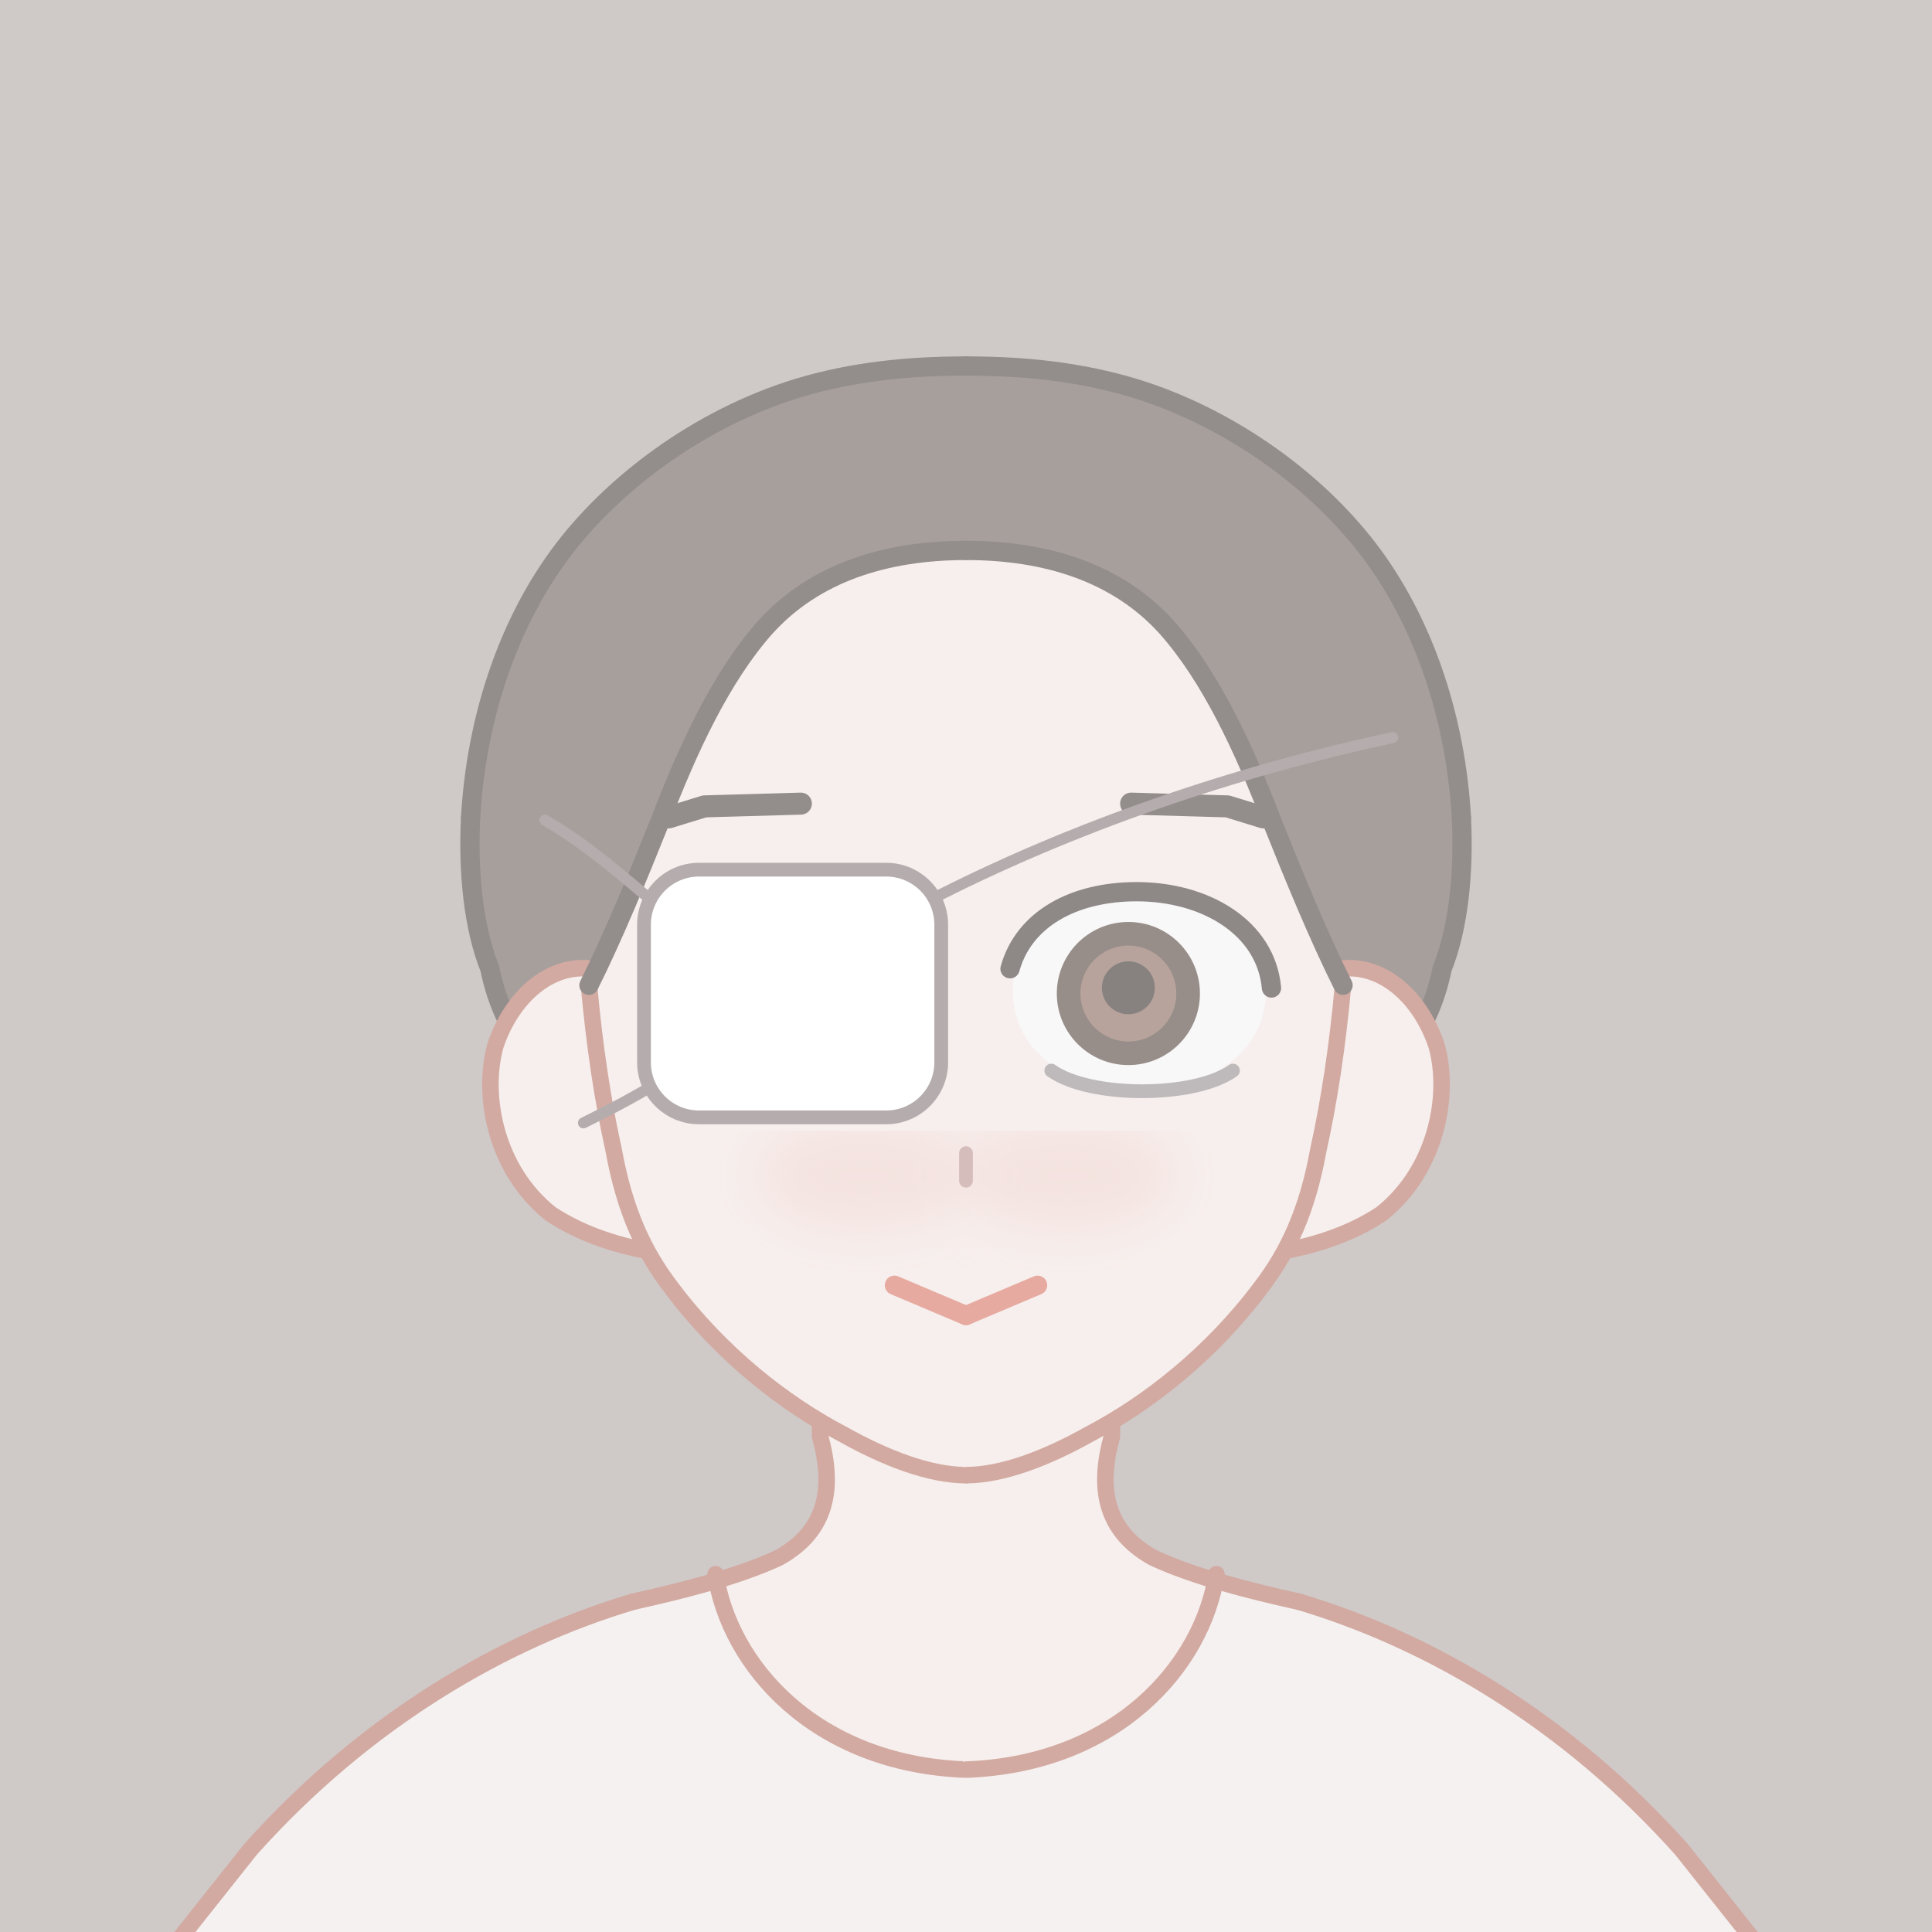
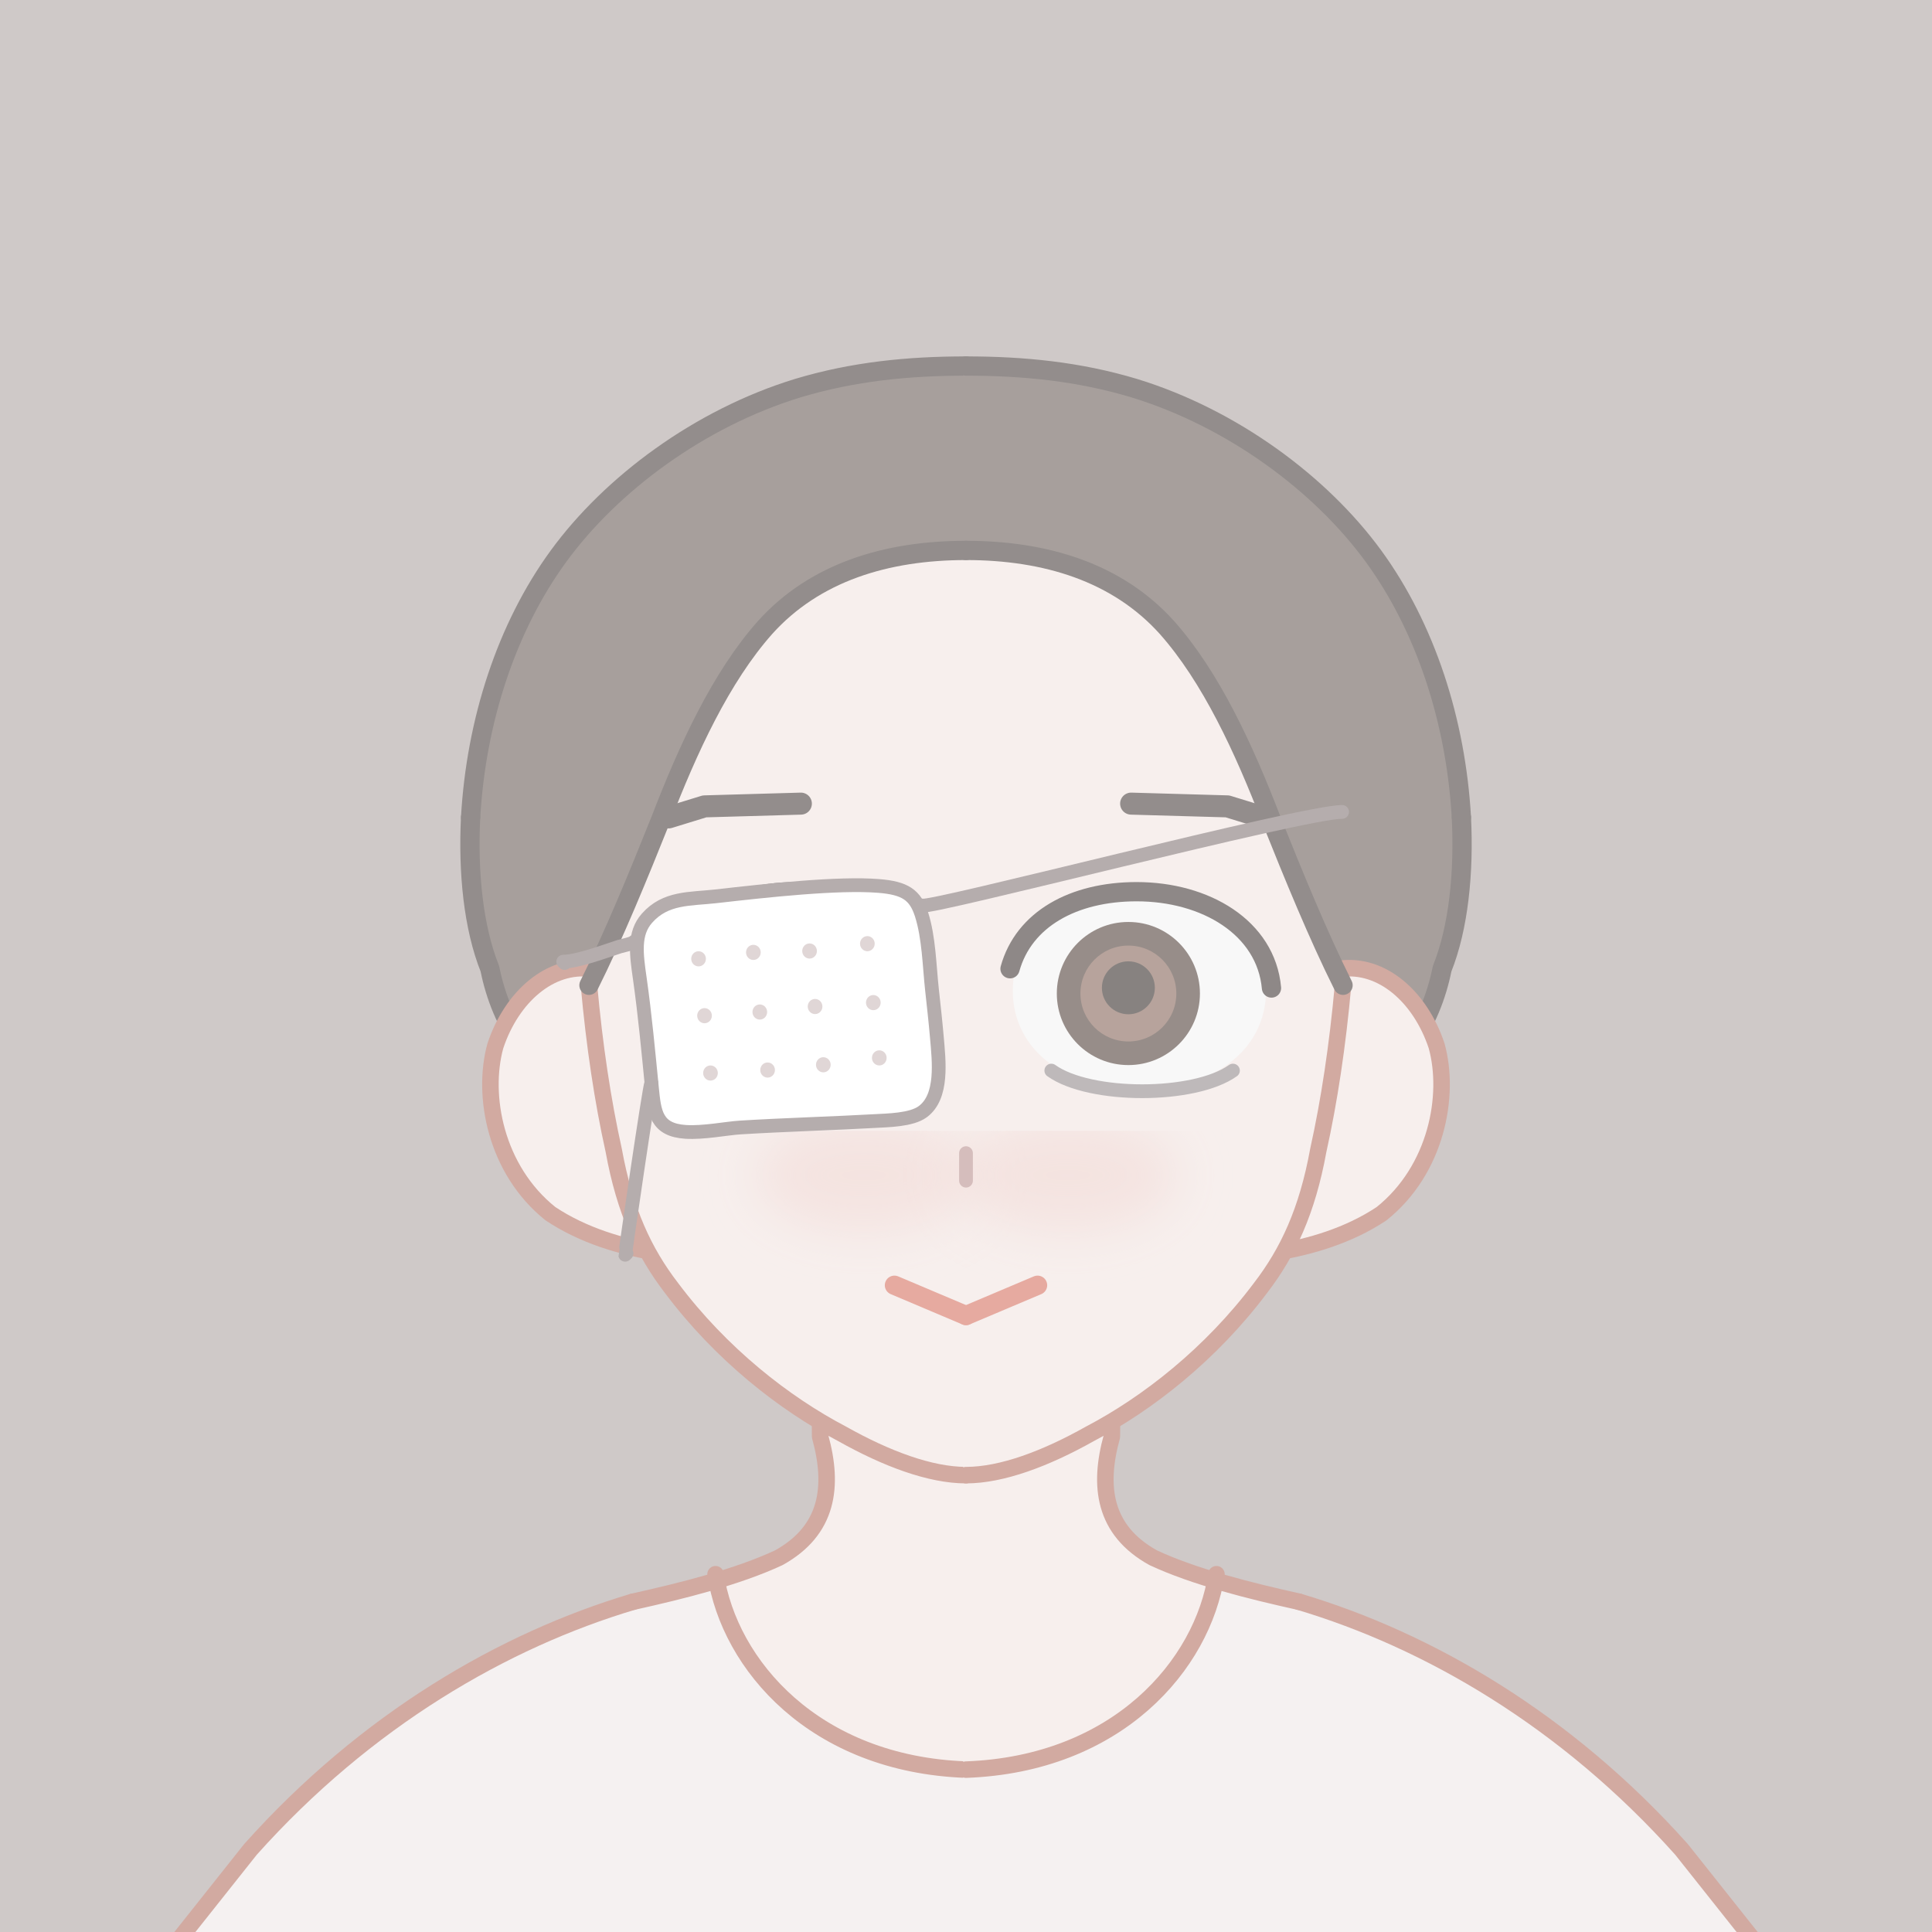
<svg xmlns="http://www.w3.org/2000/svg" width="702" height="702" viewBox="0 0 702 702">
  <defs>
-     <clipPath id="clip-path-5">
+     <clipPath id="clip-path-1">
      <path d="M242 410.88 L386 410.88 L386 514.17 L242 514.17 Z" />
    </clipPath>
    <filter id="filter-1" filterUnits="userSpaceOnUse" x="245" y="377" width="138" height="100" color-interpolation-filters="sRGB">
      <feGaussianBlur in="SourceGraphic" stdDeviation="9" color-interpolation-filters="linearRGB" />
    </filter>
-     <clipPath id="clip-path-6">
+     <clipPath id="clip-path-2">
      <path d="M460 410.88 L316 410.88 L316 514.17 L460 514.17 Z" />
    </clipPath>
    <filter id="filter-2" filterUnits="userSpaceOnUse" x="319" y="377" width="138" height="100" color-interpolation-filters="sRGB">
      <feGaussianBlur in="SourceGraphic" stdDeviation="9" color-interpolation-filters="linearRGB" />
    </filter>
-     <clipPath id="clip-path-7">
+     <clipPath id="clip-path-3">
      <path d="M242 370.99 C242 340.93 262 326 288 326 C314 326 334 340.93 334 370.99 C334 401.05 314 420.17 288 420.17 C262 420.17 242 401.05 242 370.99 Z" />
    </clipPath>
-     <clipPath id="clip-path-8">
+     <clipPath id="clip-path-4">
      <path d="M460 370.99 C460 340.93 440 326 414 326 C388 326 368 340.93 368 370.99 C368 401.05 388 420.17 414 420.17 C440 420.17 460 401.05 460 370.99 Z" />
    </clipPath>
  </defs>
  <g id="_ref">
    <g opacity="0.5">
      <rect x="0" y="0" width="702" height="702" fill="#ada19f" />
      <g data-layer="body">
        <g>
          <path d="M260 573 L230 582 C183 596 133 625 91 672 L60 712 L352 712 L352 643 C296 641 265 605 260 573 Z" fill="#f9f2f1" />
          <path d="M296 490 L298 522 C303 540 301 556 283 566 L260 573 C265 605 296 641 352 643 L352 490 Z" fill="#fdeeea" />
          <path d="M230 582 C183 596 133 625 91 672 L64 706" fill="none" stroke="#b46352" stroke-width="6" stroke-linecap="round" stroke-linejoin="round" />
          <path d="M296 500 C298 510 298 516 298 522 C303 540 301 556 283 566 C268 573 248 578 230 582" fill="none" stroke="#b46352" stroke-width="6" stroke-linecap="round" stroke-linejoin="round" />
          <path d="M260 572 C265 605 296 641 351 643" fill="none" stroke="#b46352" stroke-width="6" stroke-linecap="round" stroke-linejoin="round" />
        </g>
        <g>
          <path d="M442 573 L472 582 C519 596 569 625 611 672 L642 712 L350 712 L350 643 C406 641 437 605 442 573 Z" fill="#f9f2f1" />
          <path d="M406 490 L404 522 C399 540 401 556 419 566 L442 573 C437 605 406 641 350 643 L350 490 Z" fill="#fdeeea" />
          <path d="M472 582 C519 596 569 625 611 672 L638 706" fill="none" stroke="#b46352" stroke-width="6" stroke-linecap="round" stroke-linejoin="round" />
          <path d="M406 500 C404 510 404 516 404 522 C399 540 401 556 419 566 C434 573 454 578 472 582" fill="none" stroke="#b46352" stroke-width="6" stroke-linecap="round" stroke-linejoin="round" />
          <path d="M442 572 C437 605 406 641 351 643" fill="none" stroke="#b46352" stroke-width="6" stroke-linecap="round" stroke-linejoin="round" />
        </g>
      </g>
      <g data-layer="hairBase">
        <g>
          <path d="M352 133 L351 133 C330 133 310 135 290 141 C254 152 222 176 203 202 C184 228 173 262 171 297 C170 317 172 337 178 352 C180 362 184 372 190 380 L198 386 L352 386 Z" fill="#5d4e48" />
          <path d="M351 133 C330 133 310 135 290 141 C254 152 222 176 203 202 C184 228 173 262 171 297" fill="none" stroke="#352a27" stroke-width="7" stroke-linecap="round" stroke-linejoin="round" />
          <path d="M171 297 C170 317 172 337 178 352 C180 362 184 372 190 380" fill="none" stroke="#352a27" stroke-width="7" stroke-linecap="round" stroke-linejoin="round" />
        </g>
        <g>
          <path d="M350 133 L351 133 C372 133 392 135 412 141 C448 152 480 176 499 202 C518 228 529 262 531 297 C532 317 530 337 524 352 C522 362 518 372 512 380 L504 386 L350 386 Z" fill="#5d4e48" />
          <path d="M351 133 C372 133 392 135 412 141 C448 152 480 176 499 202 C518 228 529 262 531 297" fill="none" stroke="#352a27" stroke-width="7" stroke-linecap="round" stroke-linejoin="round" />
          <path d="M531 297 C532 317 530 337 524 352 C522 362 518 372 512 380" fill="none" stroke="#352a27" stroke-width="7" stroke-linecap="round" stroke-linejoin="round" />
        </g>
      </g>
      <g data-layer="ear">
        <g>
          <path d="M215 352 C200 350 186 362 180 380 C175 398 180 425 200 441 C212 449 226 453 238 455 L225 380 Z" fill="#fdeeea" />
          <path d="M215 352 C200 350 186 362 180 380 C175 398 180 425 200 441 C212 449 226 453 238 455" fill="none" stroke="#b46352" stroke-width="6" stroke-linecap="round" stroke-linejoin="round" />
        </g>
        <g>
          <path d="M487 352 C502 350 516 362 522 380 C527 398 522 425 502 441 C490 449 476 453 464 455 L477 380 Z" fill="#fdeeea" />
          <path d="M487 352 C502 350 516 362 522 380 C527 398 522 425 502 441 C490 449 476 453 464 455" fill="none" stroke="#b46352" stroke-width="6" stroke-linecap="round" stroke-linejoin="round" />
        </g>
      </g>
      <g data-layer="face">
        <g>
          <path d="M352 200 L351 200 C322 200 296 208 278 228 C262 246 250 272 240 298 C232 318 223 340 214 358 C216 380 219 400 223 418 C227 440 234 455 244 468 C262 492 285 510 306 521 C322 530 338 536 351 536 L352 536 Z" fill="#fdeeea" />
          <path d="M214 358 C216 380 219 400 223 418 C227 440 234 455 244 468 C262 492 285 510 306 521 C322 530 338 536 351 536" fill="none" stroke="#b46352" stroke-width="6" stroke-linecap="round" stroke-linejoin="round" />
        </g>
        <g>
          <path d="M350 200 L351 200 C380 200 406 208 424 228 C440 246 452 272 462 298 C470 318 479 340 488 358 C486 380 483 400 479 418 C475 440 468 455 458 468 C440 492 417 510 396 521 C380 530 364 536 351 536 L350 536 Z" fill="#fdeeea" />
          <path d="M488 358 C486 380 483 400 479 418 C475 440 468 455 458 468 C440 492 417 510 396 521 C380 530 364 536 351 536" fill="none" stroke="#b46352" stroke-width="6" stroke-linecap="round" stroke-linejoin="round" />
        </g>
      </g>
      <g data-layer="makeup">
-         <g clip-path="url(#clip-path-5)">
+         <g clip-path="url(#clip-path-1)">
          <g filter="url(#filter-1)">
            <ellipse cx="314" cy="427" rx="40" ry="21" fill="#f3bfb8" opacity="0.5" />
          </g>
        </g>
-         <g clip-path="url(#clip-path-6)">
+         <g clip-path="url(#clip-path-2)">
          <g filter="url(#filter-2)">
            <ellipse cx="388" cy="427" rx="40" ry="21" fill="#f3bfb8" opacity="0.5" />
          </g>
        </g>
      </g>
      <g data-layer="mouth">
        <line x1="325" y1="467" x2="351" y2="478" fill="none" stroke="#dc6450" stroke-width="7" stroke-linecap="round" stroke-linejoin="round" />
        <line x1="377" y1="467" x2="351" y2="478" fill="none" stroke="#dc6450" stroke-width="7" stroke-linecap="round" stroke-linejoin="round" />
        <line x1="351" y1="419" x2="351" y2="429" fill="none" stroke="#b98a88" stroke-width="5" stroke-linecap="round" />
      </g>
      <g data-layer="eye">
        <path d="M242 360 C242 338 262 326 288 326 C314 326 334 338 334 360 C334 382 314 396 288 396 C262 396 242 382 242 360 Z" fill="#ffffff" />
-         <g clip-path="url(#clip-path-7)">
+         <g clip-path="url(#clip-path-3)">
          <g>
            <circle cx="292" cy="361" r="26" fill="#3e2a22" />
            <circle cx="292" cy="361" r="17.42" fill="#7e5647" />
            <circle cx="292" cy="358.92" r="9.62" fill="#1e1410" />
          </g>
        </g>
        <g>
          <path d="M254 389 C268 399 306 399 320 389" fill="none" stroke="#8b8284" stroke-width="5" stroke-linecap="round" />
          <path d="M240 359 C242 337 264 324 289 324 C312 324 330 334 335 352" fill="none" stroke="#2b201d" stroke-width="7" stroke-linecap="round" stroke-linejoin="round" />
        </g>
        <g>
          <path d="M460 360 C460 338 440 326 414 326 C388 326 368 338 368 360 C368 382 388 396 414 396 C440 396 460 382 460 360 Z" fill="#ffffff" />
-           <g clip-path="url(#clip-path-8)">
+           <g clip-path="url(#clip-path-4)">
            <g>
              <circle cx="410" cy="361" r="26" fill="#3e2a22" />
              <circle cx="410" cy="361" r="17.42" fill="#7e5647" />
              <circle cx="410" cy="358.92" r="9.62" fill="#1e1410" />
            </g>
          </g>
          <g>
            <path d="M448 389 C434 399 396 399 382 389" fill="none" stroke="#8b8284" stroke-width="5" stroke-linecap="round" />
            <path d="M462 359 C460 337 438 324 413 324 C390 324 372 334 367 352" fill="none" stroke="#2b201d" stroke-width="7" stroke-linecap="round" stroke-linejoin="round" />
          </g>
        </g>
      </g>
      <g data-layer="hairLine">
        <path d="M351 200 C322 200 296 208 278 228 C262 246 250 272 240 298 C232 318 223 340 214 358" fill="none" stroke="#352a27" stroke-width="7" stroke-linecap="round" stroke-linejoin="round" />
        <path d="M351 200 C380 200 406 208 424 228 C440 246 452 272 462 298 C470 318 479 340 488 358" fill="none" stroke="#352a27" stroke-width="7" stroke-linecap="round" stroke-linejoin="round" />
      </g>
      <g data-layer="brow">
        <polyline points="243,297 256,293 291,292" fill="none" stroke="#352a27" stroke-width="8" stroke-linecap="round" stroke-linejoin="round" />
        <polyline points="459,297 446,293 411,292" fill="none" stroke="#352a27" stroke-width="8" stroke-linecap="round" stroke-linejoin="round" />
      </g>
    </g>
  </g>
  <g id="full">
-     <path d="M240 330 C226 318 212 306 198 298 M336 328 C390 300 450 280 506 268 M238 394 C228 400 220 404 212 408" fill="none" stroke="#b5adad" stroke-width="4" stroke-linecap="round" stroke-linejoin="round" />
-     <rect x="234" y="316" width="108" height="90" rx="20" fill="#ffffff" stroke="#b5adad" stroke-width="5" stroke-linecap="round" stroke-linejoin="round" />
+     <path d="M232.462 355.432 C231.215 346.688 230.141 339.212 235.08 333.634 C241.879 325.955 250.66 326.753 260.112 325.679 C278.741 323.561 304.508 320.719 319.321 321.919 C328.79 322.686 332.558 325.088 334.853 332.279 C337.535 340.68 337.69 350.93 338.646 359.665 C339.269 365.36 339.908 371.053 340.406 376.806 C341.17 385.623 342.727 398.478 335.274 403.945 C331.096 407.01 322.588 407.062 317.544 407.356 C304.818 408.099 283.731 408.748 268.969 409.678 C263.886 409.998 255.625 411.689 249.139 411.274 C238.371 410.585 237.757 404.124 236.888 395.325 C235.595 382.223 234.316 368.443 232.462 355.432 Z" fill="#ffffff" stroke="#b5adad" stroke-width="5" stroke-linecap="round" stroke-linejoin="round" />
+     <path d="M205.159 349.923 L204.659 349.423 C209.748 349.423 219.854 345.653 225.03 343.968 C225.747 343.734 230.518 342.714 230.409 342.173" fill="none" stroke="#b5adad" stroke-width="5" stroke-linecap="round" stroke-linejoin="round" />
+     <path d="M236.659 393.423 C235.835 395.345 227.079 455.602 227.159 455.923 L227.659 455.423" fill="none" stroke="#b5adad" stroke-width="5" stroke-linecap="round" stroke-linejoin="round" />
+     <path d="M335.159 329.013 C337.599 330.476 473.374 295.013 487.659 295.013 L487.159 295.013 L487.659 295.013 L487.159 295.013" fill="none" stroke="#b5adad" stroke-width="5" stroke-linecap="round" stroke-linejoin="round" />
+     <ellipse cx="253.826" cy="348.388" rx="2.667" ry="2.75" fill="#e0d6d6" />
+     <ellipse cx="255.992" cy="369.054" rx="2.667" ry="2.75" fill="#e0d6d6" />
+     <ellipse cx="258.159" cy="389.888" rx="2.667" ry="2.75" fill="#e0d6d6" />
+     <ellipse cx="273.742" cy="346.054" rx="2.667" ry="2.75" fill="#e0d6d6" />
+     <ellipse cx="276.076" cy="367.721" rx="2.667" ry="2.75" fill="#e0d6d6" />
+     <ellipse cx="278.909" cy="388.804" rx="2.667" ry="2.75" fill="#e0d6d6" />
+     <ellipse cx="294.159" cy="345.554" rx="2.667" ry="2.75" fill="#e0d6d6" />
+     <ellipse cx="296.159" cy="365.721" rx="2.667" ry="2.75" fill="#e0d6d6" />
+     <ellipse cx="299.159" cy="386.888" rx="2.667" ry="2.75" fill="#e0d6d6" />
+     <ellipse cx="315.159" cy="342.888" rx="2.667" ry="2.75" fill="#e0d6d6" />
+     <ellipse cx="317.326" cy="364.304" rx="2.667" ry="2.75" fill="#e0d6d6" />
+     <ellipse cx="319.492" cy="384.388" rx="2.667" ry="2.75" fill="#e0d6d6" />
  </g>
</svg>
